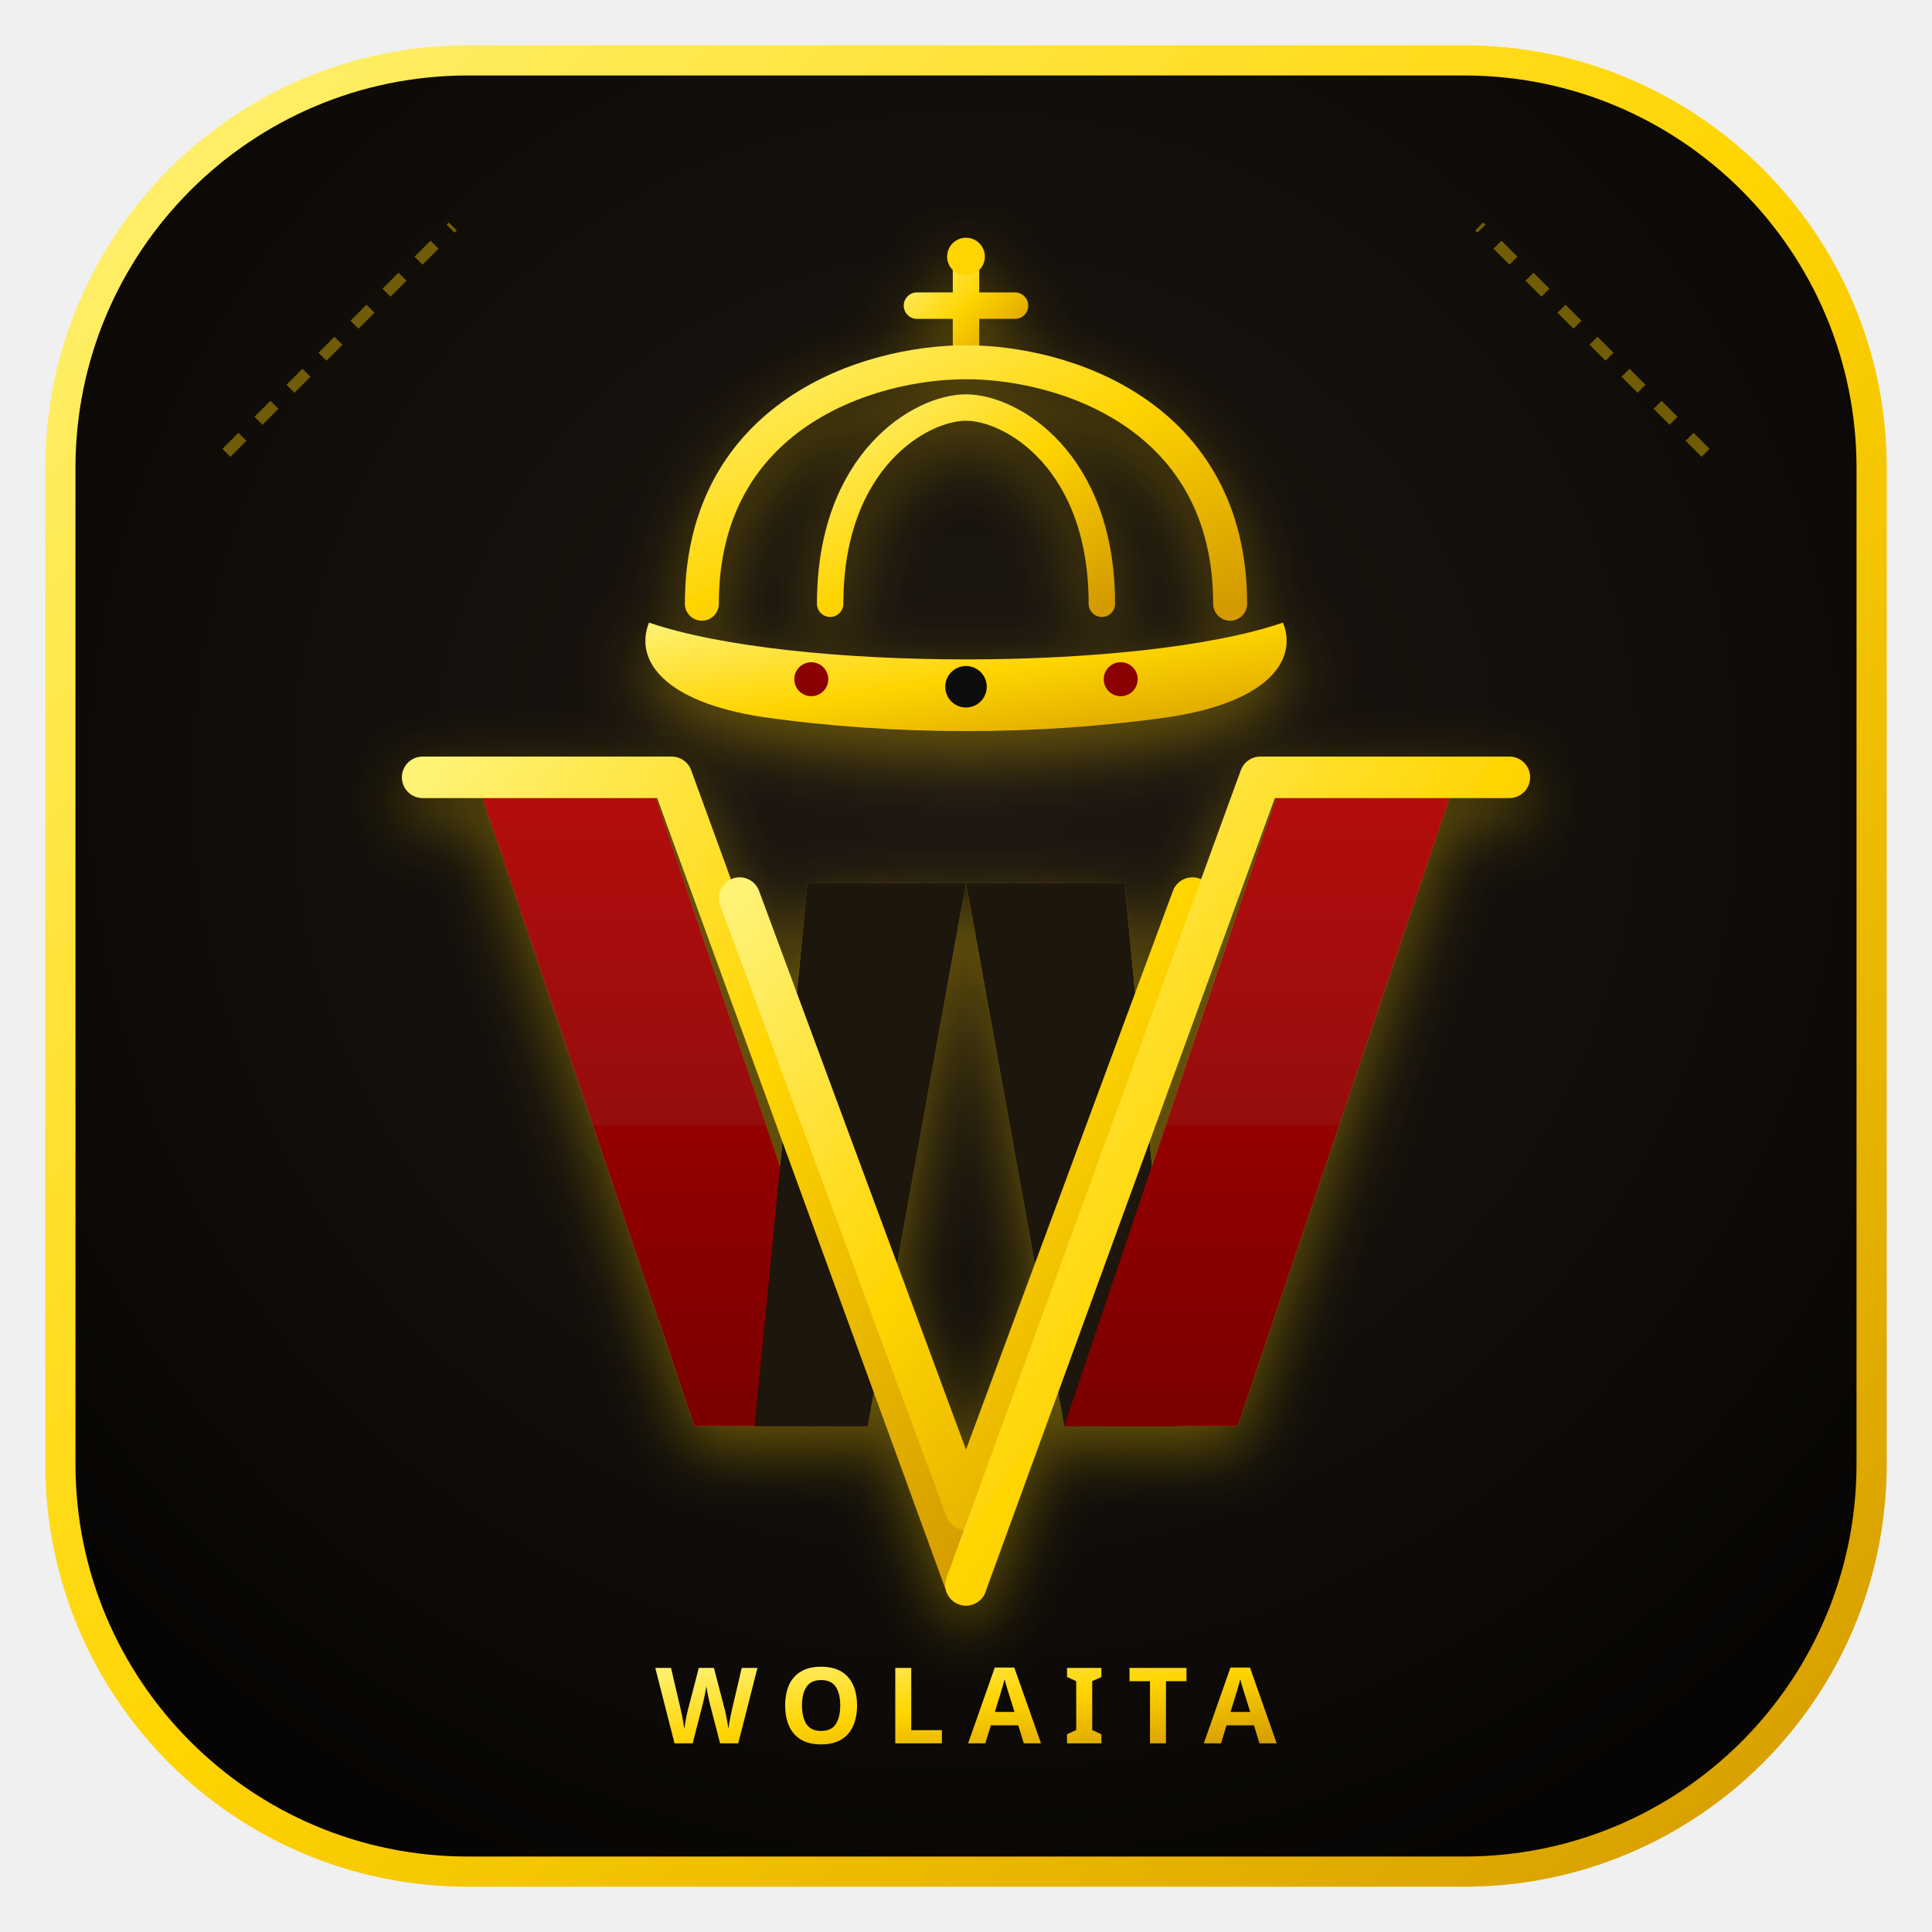
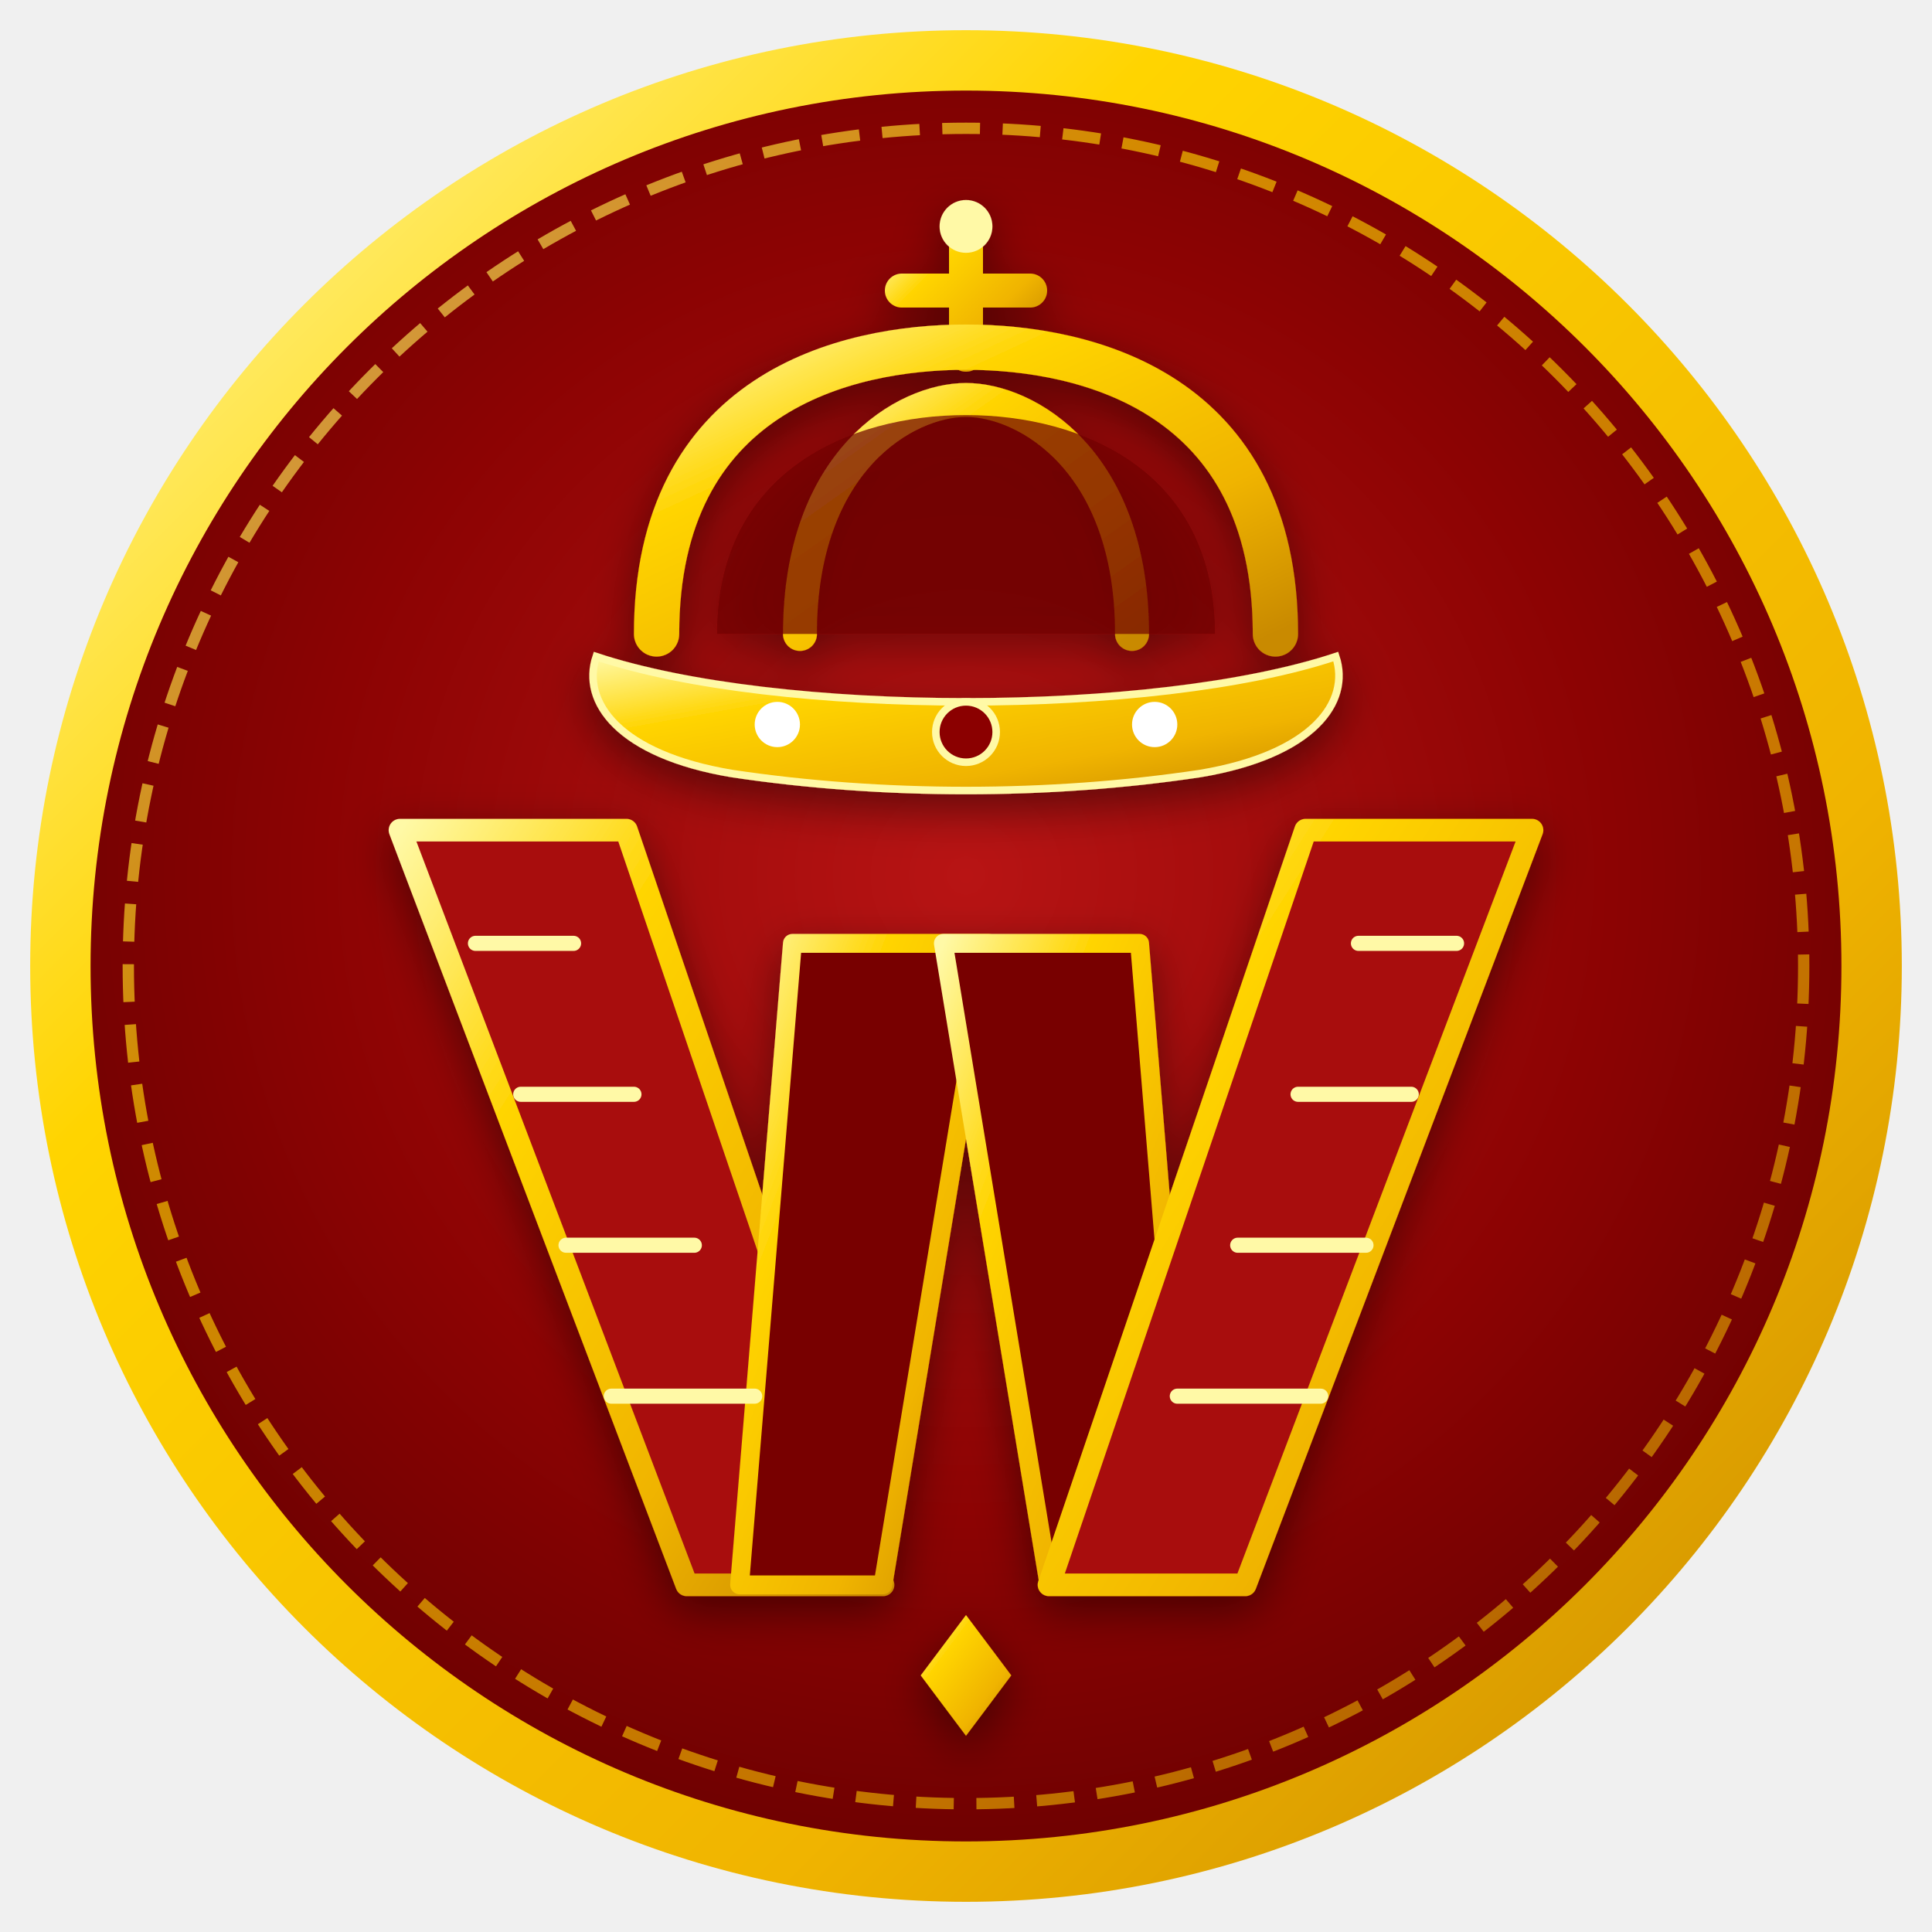
<svg xmlns="http://www.w3.org/2000/svg" viewBox="0 0 512 512" width="100%" height="100%">
  <defs>
-     <linearGradient id="goldGrad" x1="0%" y1="0%" x2="100%" y2="100%">
-       <stop offset="0%" stop-color="#fff275" />
-       <stop offset="50%" stop-color="#ffd400" />
-       <stop offset="100%" stop-color="#d49b00" />
+     <linearGradient id="goldSheen" x1="0%" y1="0%" x2="100%" y2="100%">
+       <stop offset="0%" stop-color="#fff9a6" />
+       <stop offset="30%" stop-color="#ffd400" />
+       <stop offset="70%" stop-color="#f0b400" />
+       <stop offset="100%" stop-color="#c98a00" />
    </linearGradient>
-     <radialGradient id="darkBg" cx="50%" cy="40%" r="65%">
-       <stop offset="0%" stop-color="#1f1811" />
-       <stop offset="60%" stop-color="#120e0a" />
-       <stop offset="100%" stop-color="#070503" />
+     <radialGradient id="royalCrimson" cx="50%" cy="45%" r="65%">
+       <stop offset="0%" stop-color="#b81414" />
+       <stop offset="55%" stop-color="#8c0303" />
+       <stop offset="100%" stop-color="#5e0000" />
    </radialGradient>
-     <linearGradient id="dunguzaRed" x1="0%" y1="0%" x2="0%" y2="100%">
-       <stop offset="0%" stop-color="#b50e0e" />
-       <stop offset="100%" stop-color="#7a0000" />
-     </linearGradient>
-     <filter id="crownGlow" x="-20%" y="-20%" width="140%" height="140%">
-       <feDropShadow dx="0" dy="6" stdDeviation="8" flood-color="#ffd400" flood-opacity="0.35" />
+     <filter id="royalGlow" x="-15%" y="-15%" width="130%" height="130%">
+       <feDropShadow dx="0" dy="4" stdDeviation="6" flood-color="#000000" flood-opacity="0.45" />
    </filter>
  </defs>
-   <rect x="16" y="16" width="480" height="480" rx="108" fill="url(#darkBg)" stroke="url(#goldGrad)" stroke-width="8" />
-   <path d="M 60 120 L 120 60" stroke="#ffd400" stroke-width="3" stroke-dasharray="6,6" opacity="0.4" />
-   <path d="M 452 120 L 392 60" stroke="#ffd400" stroke-width="3" stroke-dasharray="6,6" opacity="0.4" />
-   <g filter="url(#crownGlow)">
-     <path d="M 256 68 L 256 94 M 243 81 L 269 81" stroke="url(#goldGrad)" stroke-width="7" stroke-linecap="round" />
-     <circle cx="256" cy="68" r="5" fill="#ffd400" />
-     <path d="M 186 160 C 186 110, 230 96, 256 96 C 282 96, 326 110, 326 160" fill="none" stroke="url(#goldGrad)" stroke-width="9" stroke-linecap="round" />
-     <path d="M 220 160 C 220 122, 244 108, 256 108 C 268 108, 292 122, 292 160" fill="none" stroke="url(#goldGrad)" stroke-width="7" stroke-linecap="round" />
-     <line x1="256" y1="96" x2="256" y2="160" stroke="url(#goldGrad)" stroke-width="7" />
-     <path d="M 172 165 C 210 178, 302 178, 340 165 C 344 175, 336 186, 310 190 C 275 195, 237 195, 202 190 C 176 186, 168 175, 172 165 Z" fill="url(#goldGrad)" />
-     <circle cx="215" cy="180" r="4.5" fill="#8b0000" />
-     <circle cx="256" cy="182" r="5.5" fill="#111111" />
-     <circle cx="297" cy="180" r="4.5" fill="#8b0000" />
+   <circle cx="256" cy="256" r="240" fill="url(#royalCrimson)" stroke="url(#goldSheen)" stroke-width="16" />
+   <circle cx="256" cy="256" r="222" fill="none" stroke="url(#goldSheen)" stroke-width="3" stroke-dasharray="10,6" opacity="0.65" />
+   <g filter="url(#royalGlow)">
+     <path d="M 256 60 L 256 94 M 239 77 L 273 77" stroke="url(#goldSheen)" stroke-width="9" stroke-linecap="round" />
+     <circle cx="256" cy="60" r="7" fill="#fff9a6" />
+     <path d="M 174 168 C 174 104, 224 92, 256 92 C 288 92, 338 104, 338 168" fill="none" stroke="url(#goldSheen)" stroke-width="12" stroke-linecap="round" />
+     <path d="M 212 168 C 212 122, 240 106, 256 106 C 272 106, 300 122, 300 168" fill="none" stroke="url(#goldSheen)" stroke-width="9" stroke-linecap="round" />
+     <line x1="256" y1="92" x2="256" y2="168" stroke="url(#goldSheen)" stroke-width="9" />
+     <path d="M 190 168 C 190 125, 225 110, 256 110 C 287 110, 322 125, 322 168 Z" fill="#6e0000" opacity="0.7" />
+     <path d="M 158 174 C 206 190, 306 190, 354 174 C 358 186, 348 200, 318 205 C 278 211, 234 211, 194 205 C 164 200, 154 186, 158 174 Z" fill="url(#goldSheen)" stroke="#fff9a6" stroke-width="2" />
+     <circle cx="206" cy="192" r="6" fill="#fff" />
+     <circle cx="256" cy="194" r="8" fill="#8b0000" stroke="#fff9a6" stroke-width="2" />
+     <circle cx="306" cy="192" r="6" fill="#fff" />
  </g>
-   <g filter="url(#crownGlow)">
-     <polygon points="126,206 172,206 230,378 184,378" fill="url(#dunguzaRed)" />
-     <polygon points="214,234 256,234 230,378 200,378" fill="#1b120c" />
-     <polygon points="256,234 298,234 312,378 282,378" fill="#1b120c" />
-     <polygon points="340,206 386,206 328,378 282,378" fill="url(#dunguzaRed)" />
-     <g stroke="url(#goldGrad)" stroke-width="2.5" opacity="0.6">
-       <line x1="140" y1="230" x2="162" y2="230" />
-       <line x1="148" y1="260" x2="174" y2="260" />
-       <line x1="156" y1="290" x2="186" y2="290" />
-       <line x1="165" y1="320" x2="198" y2="320" />
-       <line x1="174" y1="350" x2="210" y2="350" />
-       <line x1="350" y1="230" x2="372" y2="230" />
-       <line x1="338" y1="260" x2="364" y2="260" />
-       <line x1="326" y1="290" x2="356" y2="290" />
-       <line x1="314" y1="320" x2="347" y2="320" />
-       <line x1="302" y1="350" x2="338" y2="350" />
+   <g filter="url(#royalGlow)">
+     <polygon points="106,220 166,220 234,420 182,420" fill="#a81111" stroke="url(#goldSheen)" stroke-width="6" stroke-linejoin="round" />
+     <polygon points="210,250 262,250 234,420 196,420" fill="#780000" stroke="url(#goldSheen)" stroke-width="5" stroke-linejoin="round" />
+     <polygon points="250,250 302,250 316,420 278,420" fill="#780000" stroke="url(#goldSheen)" stroke-width="5" stroke-linejoin="round" />
+     <polygon points="346,220 406,220 330,420 278,420" fill="#a81111" stroke="url(#goldSheen)" stroke-width="6" stroke-linejoin="round" />
+     <g stroke="#fff9a6" stroke-width="4" stroke-linecap="round">
+       <line x1="126" y1="250" x2="152" y2="250" />
+       <line x1="138" y1="290" x2="168" y2="290" />
+       <line x1="150" y1="330" x2="184" y2="330" />
+       <line x1="162" y1="370" x2="200" y2="370" />
+       <line x1="360" y1="250" x2="386" y2="250" />
+       <line x1="344" y1="290" x2="374" y2="290" />
+       <line x1="328" y1="330" x2="362" y2="330" />
+       <line x1="312" y1="370" x2="350" y2="370" />
    </g>
-     <polyline points="112,206 178,206 256,420" fill="none" stroke="url(#goldGrad)" stroke-width="11" stroke-linecap="round" stroke-linejoin="round" />
-     <polyline points="196,238 256,400 316,238" fill="none" stroke="url(#goldGrad)" stroke-width="11" stroke-linecap="round" stroke-linejoin="round" />
-     <polyline points="256,420 334,206 400,206" fill="none" stroke="url(#goldGrad)" stroke-width="11" stroke-linecap="round" stroke-linejoin="round" />
+     <polygon points="256,428 268,444 256,460 244,444" fill="url(#goldSheen)" />
  </g>
-   <text x="256" y="462" text-anchor="middle" font-family="'Poppins', sans-serif" font-weight="800" font-size="28" fill="url(#goldGrad)" letter-spacing="6">WOLAITA</text>
</svg>
